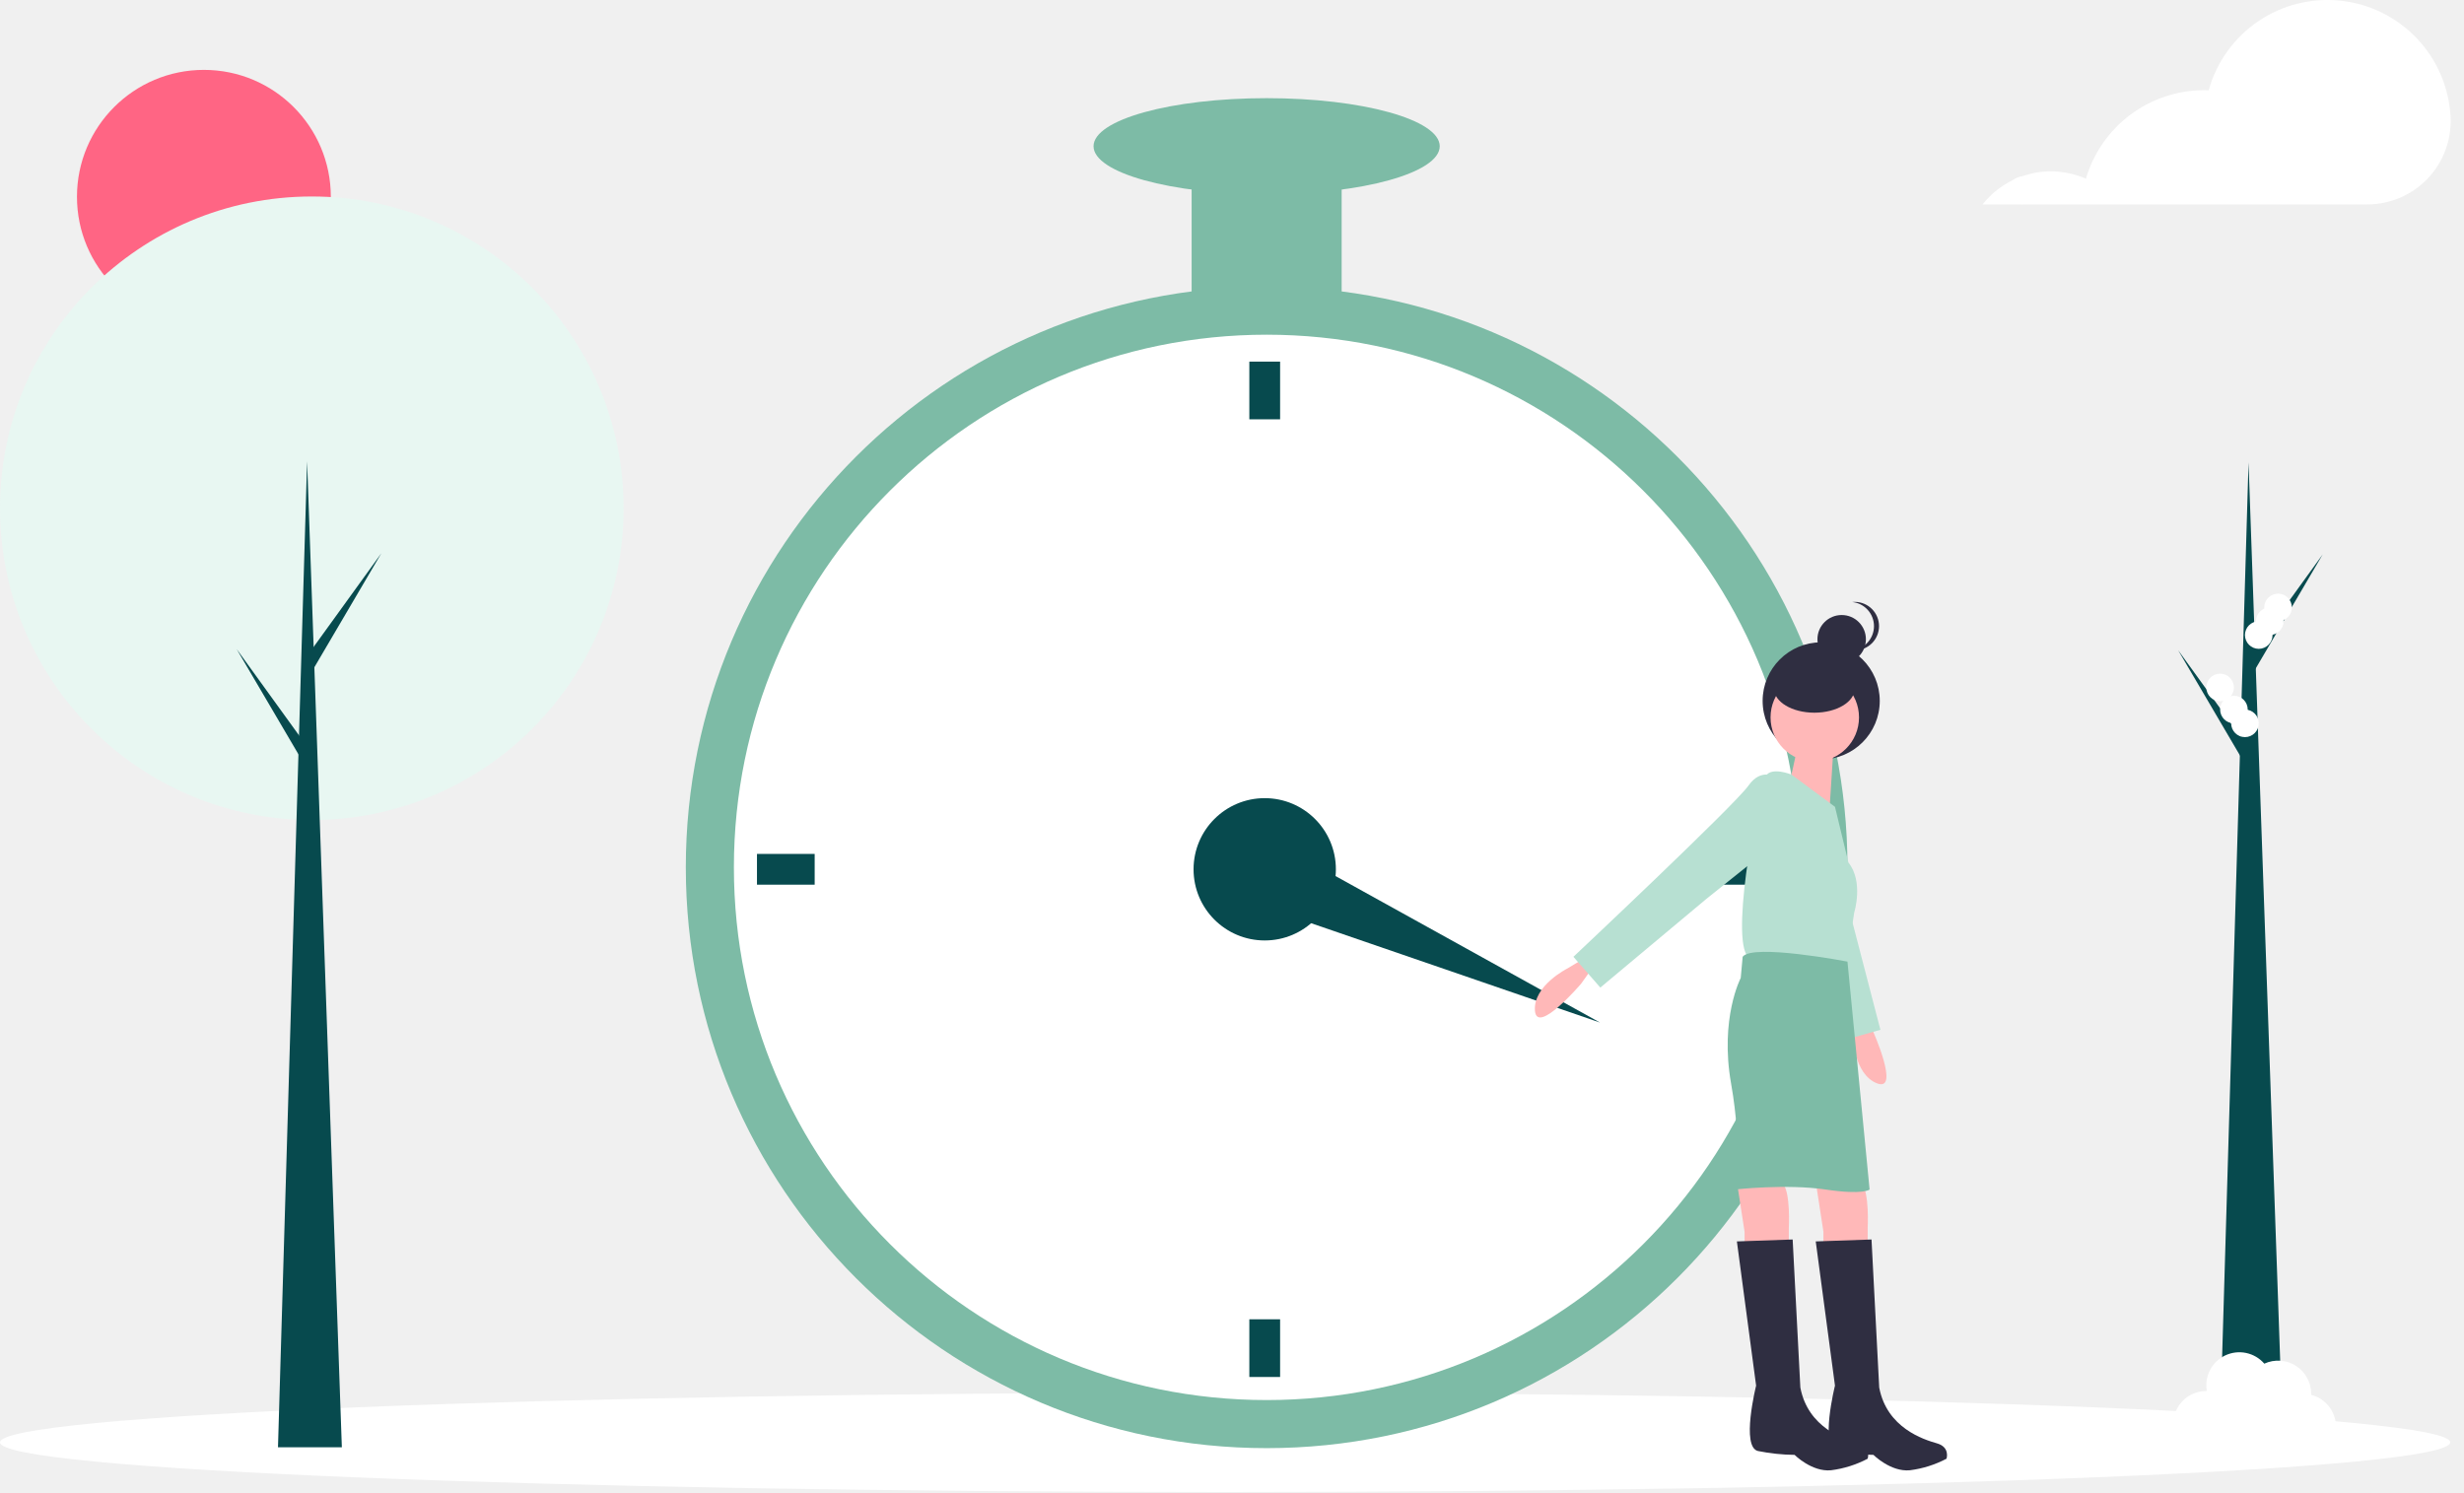
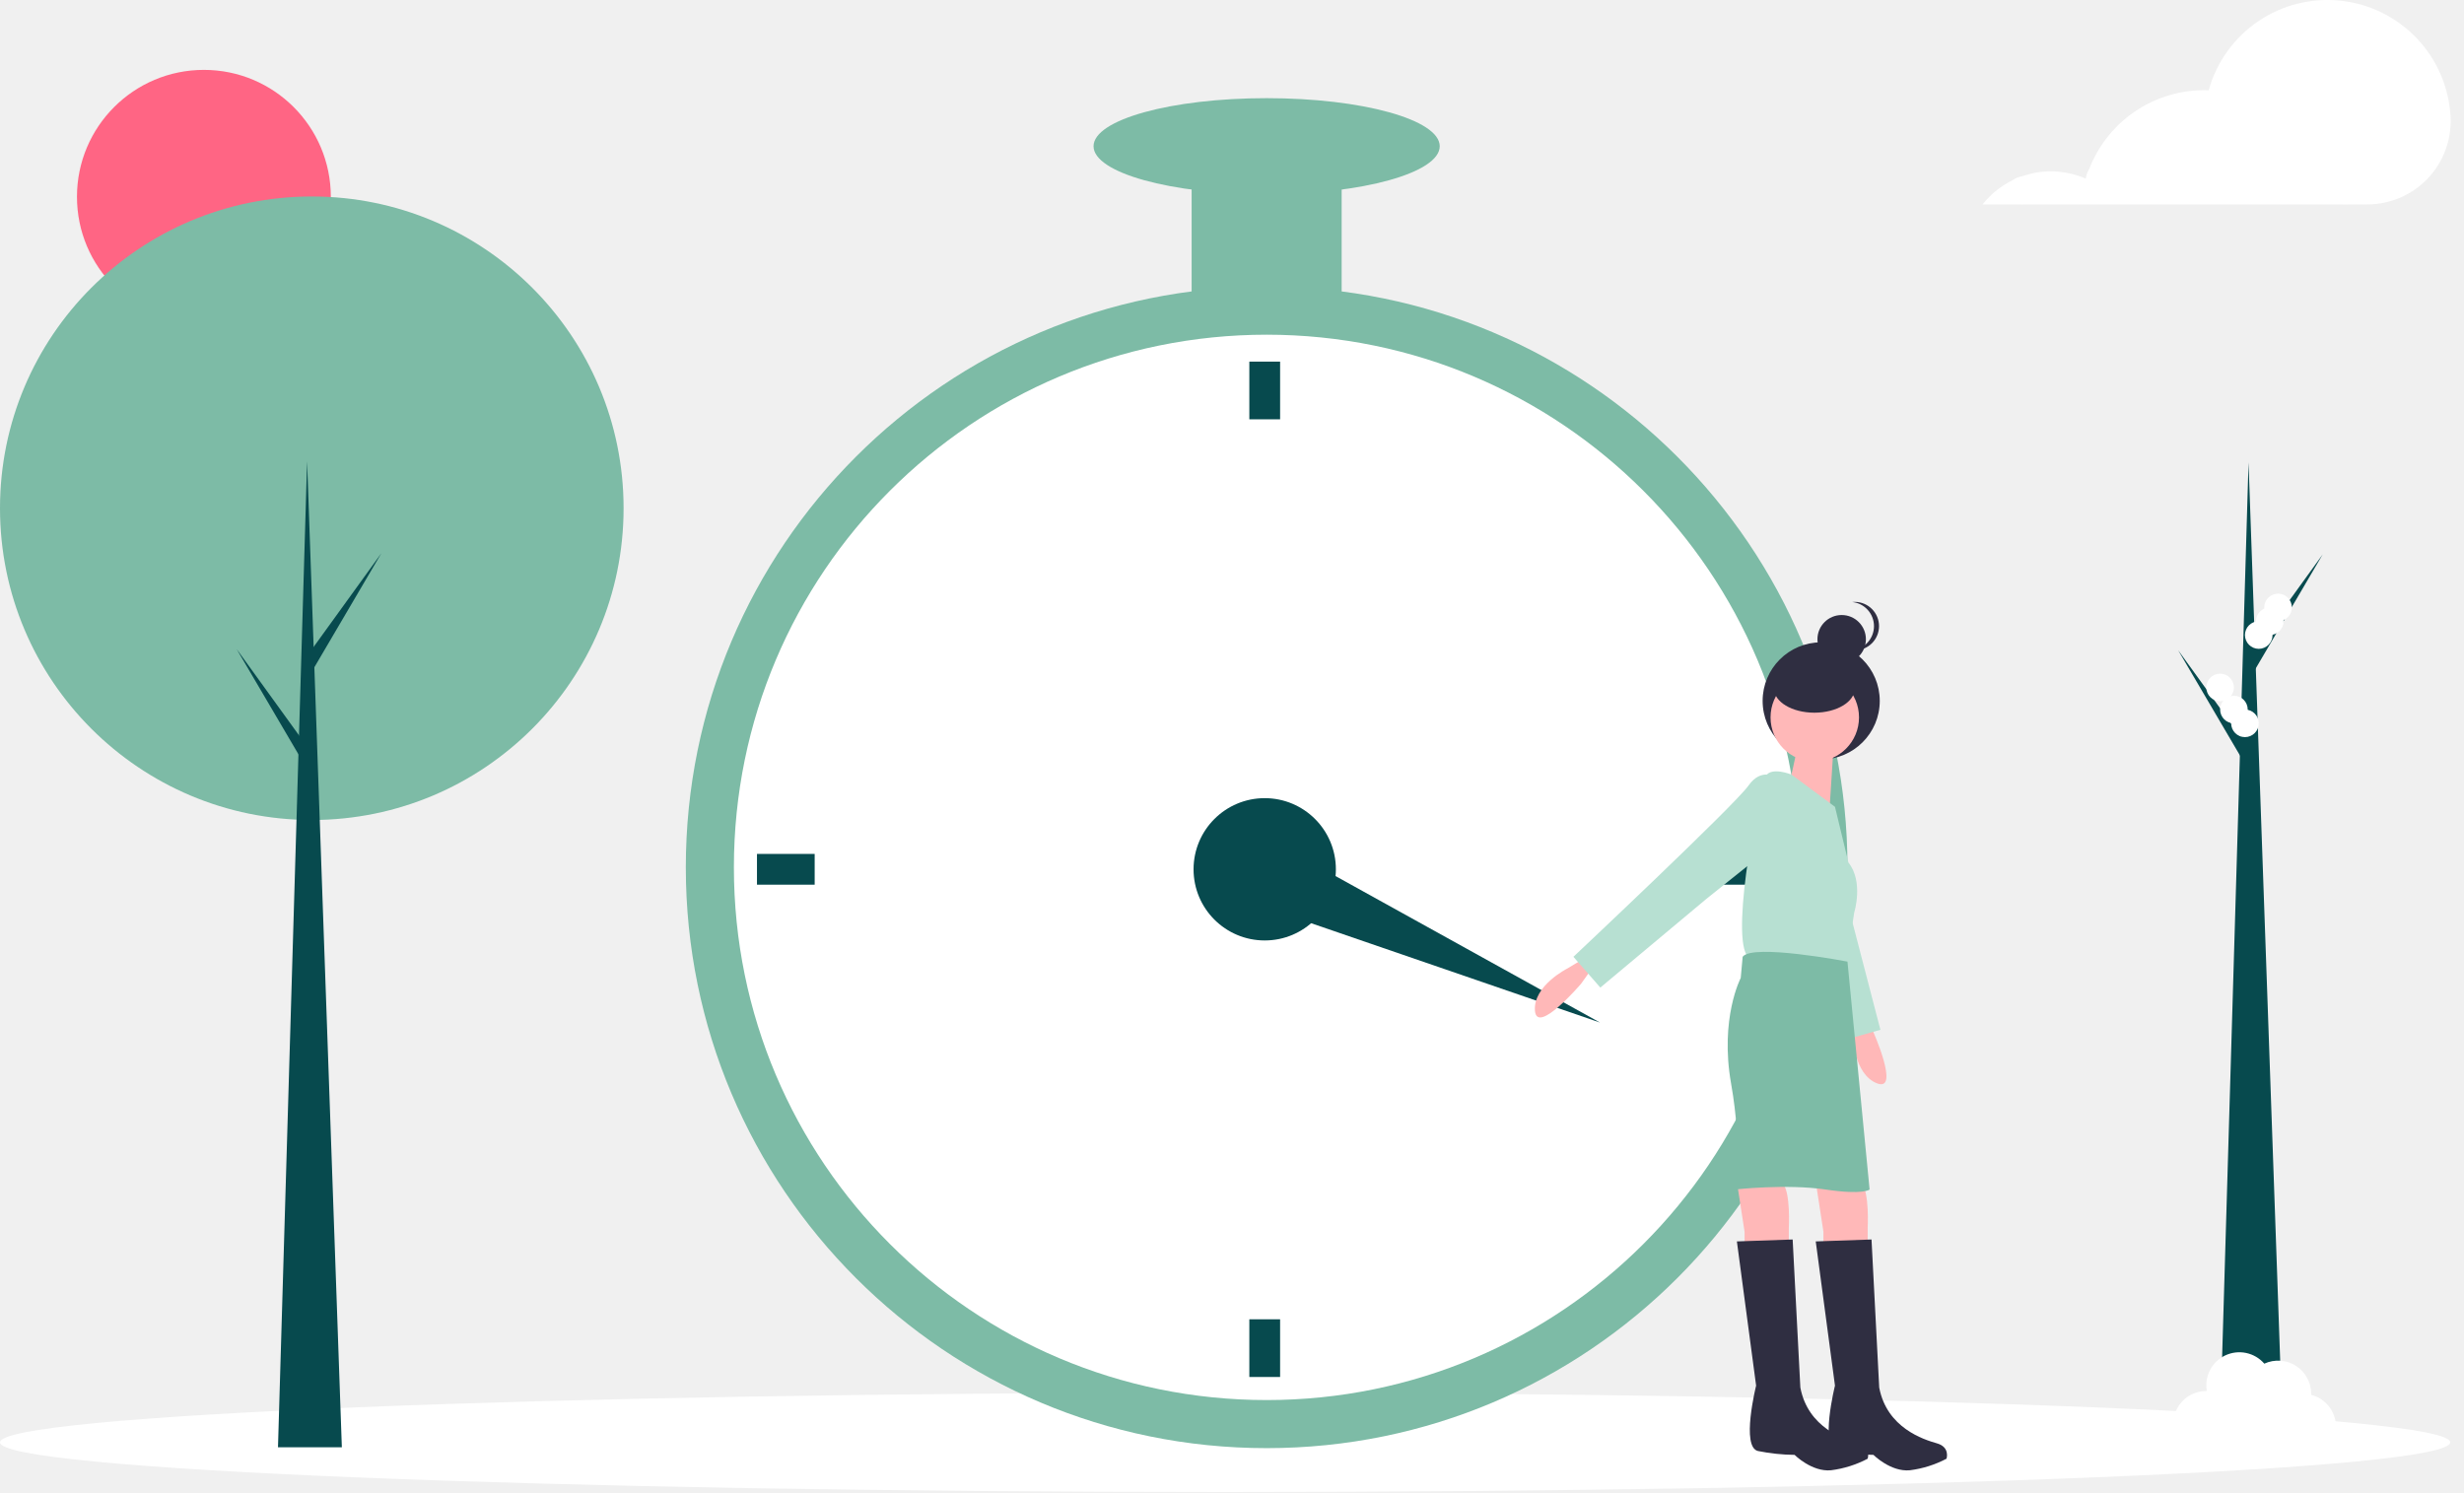
<svg xmlns="http://www.w3.org/2000/svg" width="893" height="541" viewBox="0 0 893 541" fill="none">
  <g id="weatherGirl" clip-path="url(#clip0)">
    <path id="Vector" d="M73.896 117.33C99.301 117.33 119.896 96.735 119.896 71.33C119.896 45.925 99.301 25.33 73.896 25.33C48.491 25.33 27.896 45.925 27.896 71.33C27.896 96.735 48.491 117.33 73.896 117.33Z" fill="#FF6584" />
    <path id="Vector_2" d="M444.003 540.802C689.219 540.802 888.006 532.743 888.006 522.802C888.006 512.861 689.219 504.802 444.003 504.802C198.787 504.802 0 512.861 0 522.802C0 532.743 198.787 540.802 444.003 540.802Z" fill="white" />
-     <path id="Vector_3" d="M113 297.219C175.408 297.219 226 246.628 226 184.219C226 121.811 175.408 71.219 113 71.219C50.592 71.219 0 121.811 0 184.219C0 246.628 50.592 297.219 113 297.219Z" fill="rgb(232, 247, 242)" />
+     <path id="Vector_3" d="M113 297.219C175.408 297.219 226 246.628 226 184.219C226 121.811 175.408 71.219 113 71.219C50.592 71.219 0 121.811 0 184.219C0 246.628 50.592 297.219 113 297.219Z" fill="#7DBBA6" />
    <path id="Vector_4" d="M123.892 524.581H100.747L111.298 167.201L123.892 524.581Z" fill="#074A4E" />
    <path id="Vector_5" d="M113.34 234.933L138.187 200.557L113 243.442L110.277 238.677L113.34 234.933Z" fill="#074A4E" />
    <path id="Vector_6" d="M110.617 269.65L85.771 235.274L110.958 278.159L113.681 273.394L110.617 269.65Z" fill="#074A4E" />
    <path id="Vector_7" d="M827.505 524.957H804.361L814.912 167.577L827.505 524.957Z" fill="#074A4E" />
    <path id="Vector_8" d="M816.954 235.309L841.801 200.933L816.614 243.818L813.891 239.053L816.954 235.309Z" fill="#074A4E" />
    <path id="Vector_9" d="M814.231 270.026L789.385 235.65L814.572 278.535L817.295 273.77L814.231 270.026Z" fill="#074A4E" />
    <path id="Vector_10" d="M459.056 524.897C575.313 524.897 669.559 430.651 669.559 314.393C669.559 198.135 575.313 103.89 459.056 103.89C342.798 103.89 248.552 198.135 248.552 314.393C248.552 430.651 342.798 524.897 459.056 524.897Z" fill="#7DBBA6" />
    <g id="clockHand">
      <path id="Vector_11" d="M459.056 507.471C565.689 507.471 652.133 421.027 652.133 314.393C652.133 207.759 565.689 121.315 459.056 121.315C352.422 121.315 265.978 207.759 265.978 314.393C265.978 421.027 352.422 507.471 459.056 507.471Z" fill="white" />
      <path id="Vector_12" d="M458.359 340.88C472.602 340.88 484.149 329.334 484.149 315.09C484.149 300.847 472.602 289.3 458.359 289.3C444.115 289.3 432.568 300.847 432.568 315.09C432.568 329.334 444.115 340.88 458.359 340.88Z" fill="#074A4E" />
      <path id="clockHand_2" d="M450.924 326.286L460.455 304.493L579.88 370.635L450.924 326.286Z" fill="#074A4E" />
    </g>
    <path id="Vector_13" d="M463.935 131.074H452.782V151.985H463.935V131.074Z" fill="#074A4E" />
    <path id="Vector_14" d="M463.935 478.196H452.782V499.107H463.935V478.196Z" fill="#074A4E" />
    <path id="Vector_15" d="M295.253 320.667V309.514H274.342V320.667H295.253Z" fill="#074A4E" />
    <path id="Vector_16" d="M642.375 320.667V309.514H621.464V320.667H642.375Z" fill="#074A4E" />
    <path id="Vector_17" d="M486.24 53.006H431.871V115.739H486.24V53.006Z" fill="#7DBBA6" />
    <path id="Vector_18" d="M459.056 70.432C493.702 70.432 521.788 62.63 521.788 53.006C521.788 43.382 493.702 35.581 459.056 35.581C424.409 35.581 396.323 43.382 396.323 53.006C396.323 62.63 424.409 70.432 459.056 70.432Z" fill="#7DBBA6" />
    <path id="Vector_19" d="M576.505 351.684L573.02 356.564C573.02 356.564 556.989 375.383 556.291 366.322C555.594 357.261 568.141 350.987 568.141 350.987L575.111 346.805L576.505 351.684Z" fill="#FFB8B8" />
    <path id="Vector_20" d="M675.725 368.146L678.643 373.384C678.643 373.384 688.791 395.928 680.303 392.68C671.815 389.432 671.515 375.408 671.515 375.408L670.718 367.318L675.725 368.146Z" fill="#FFB8B8" />
    <path id="Vector_21" d="M660.034 275.267C671.755 275.267 681.258 265.764 681.258 254.042C681.258 242.321 671.755 232.818 660.034 232.818C648.312 232.818 638.809 242.321 638.809 254.042C638.809 265.764 648.312 275.267 660.034 275.267Z" fill="#2F2E41" />
    <path id="Vector_22" d="M658.058 428.358L660.846 446.481V452.057H676.878V445.087C676.878 445.087 677.575 432.54 674.787 429.055C671.999 425.57 658.058 428.358 658.058 428.358Z" fill="#FFB8B8" />
    <path id="Vector_23" d="M629.48 428.358L632.268 446.481V452.057H648.3V445.087C648.3 445.087 648.997 432.54 646.209 429.055C643.421 425.57 629.48 428.358 629.48 428.358Z" fill="#FFB8B8" />
    <path id="Vector_24" d="M640.268 282.785C640.268 282.785 634.102 286.035 638.314 293.428C642.525 300.82 667.236 377.304 667.236 377.304L681.492 373.257L668.92 324.887L661.721 294.485L640.268 282.785Z" fill="#B7E0D2" />
    <path id="Vector_25" d="M657.71 276.057C666.564 276.057 673.741 268.879 673.741 260.025C673.741 251.171 666.564 243.993 657.71 243.993C648.856 243.993 641.678 251.171 641.678 260.025C641.678 268.879 648.856 276.057 657.71 276.057Z" fill="#FFB8B8" />
    <path id="Vector_26" d="M665.029 262.464L662.937 295.225L648.3 284.769C648.3 284.769 653.179 265.252 651.785 263.858L665.029 262.464Z" fill="#FFB8B8" />
    <path id="Vector_27" d="M665.029 292.437L649.259 280.76C649.259 280.76 642.026 277.799 639.935 281.284C637.844 284.769 627.389 336.35 632.965 346.108C632.965 346.108 662.937 352.382 669.211 348.896L671.999 330.774C671.999 330.774 675.484 319.621 669.908 312.651L665.029 292.437Z" fill="#B7E0D2" />
    <path id="Vector_28" d="M644.118 281.981C644.118 281.981 638.541 277.799 633.662 284.769C628.783 291.74 570.232 346.805 570.232 346.805L579.991 357.958L618.327 325.894L642.723 306.377L644.118 281.981Z" fill="#B7E0D2" />
    <path id="Vector_29" d="M669.559 348.548C669.559 348.548 635.056 341.926 631.571 346.805L630.874 354.473C630.874 354.473 623.207 369.11 627.389 392.809C631.571 416.508 628.783 431.146 628.783 431.146C628.783 431.146 647.603 429.055 661.543 431.146C675.484 433.237 677.575 431.146 677.575 431.146L669.559 348.548Z" fill="#7DBBA6" />
    <path id="Vector_30" d="M678.272 449.269L658.058 449.966L665.029 502.243C665.029 502.243 659.452 524.548 665.725 525.942C670.086 526.823 674.521 527.289 678.969 527.336C678.969 527.336 685.242 533.61 692.213 532.913C696.842 532.321 701.327 530.905 705.456 528.73C705.456 528.73 706.85 524.548 701.971 523.154C697.092 521.76 683.848 517.578 681.06 502.94L678.272 449.269Z" fill="#2F2E41" />
    <path id="Vector_31" d="M649.694 449.269L629.48 449.966L636.45 502.243C636.45 502.243 630.874 524.548 637.147 525.942C641.508 526.823 645.942 527.289 650.391 527.336C650.391 527.336 656.664 533.61 663.634 532.913C668.263 532.321 672.749 530.905 676.878 528.73C676.878 528.73 678.272 524.548 673.393 523.154C668.514 521.76 655.27 517.578 652.482 502.94L649.694 449.269Z" fill="#2F2E41" />
    <path id="Vector_32" d="M667.458 240.487C672.308 240.487 676.24 236.554 676.24 231.704C676.24 226.854 672.308 222.922 667.458 222.922C662.608 222.922 658.676 226.854 658.676 231.704C658.676 236.554 662.608 240.487 667.458 240.487Z" fill="#2F2E41" />
    <path id="Vector_33" d="M679.168 226.947C679.168 224.776 678.364 222.682 676.911 221.069C675.458 219.456 673.459 218.438 671.3 218.212C671.604 218.18 671.91 218.165 672.215 218.164C674.544 218.164 676.778 219.09 678.425 220.737C680.072 222.384 680.998 224.618 680.998 226.947C680.998 229.276 680.072 231.51 678.425 233.157C676.778 234.804 674.544 235.729 672.215 235.729C671.91 235.729 671.604 235.713 671.3 235.682C673.459 235.455 675.458 234.438 676.911 232.825C678.364 231.212 679.168 229.118 679.168 226.947Z" fill="#2F2E41" />
    <path id="Vector_34" d="M657.565 258.325C665.649 258.325 672.202 254.393 672.202 249.542C672.202 244.692 665.649 240.76 657.565 240.76C649.48 240.76 642.927 244.692 642.927 249.542C642.927 254.393 649.48 258.325 657.565 258.325Z" fill="#2F2E41" />
-     <path id="Vector_35" d="M888.12 42.151C887.522 31.58 883.189 21.565 875.894 13.891C868.598 6.217 858.815 1.384 848.288 0.253C837.76 -0.878 827.173 1.766 818.414 7.715C809.655 13.663 803.293 22.529 800.463 32.732C799.922 32.712 799.381 32.691 798.835 32.691C789.183 32.692 779.791 35.819 772.063 41.604C764.336 47.388 758.69 55.519 755.969 64.779C749.573 61.969 742.425 61.359 735.645 63.046C728.866 64.732 722.837 68.619 718.503 74.099H857.865C861.931 74.11 865.957 73.301 869.703 71.72C873.448 70.139 876.837 67.818 879.664 64.897C882.492 61.976 884.701 58.514 886.159 54.719C887.618 50.924 888.295 46.873 888.151 42.81C888.142 42.591 888.132 42.371 888.12 42.151Z" fill="white" />
-     <path id="snow5" d="M859 64C865.627 64 871 58.627 871 52C871 45.373 865.627 40 859 40C852.373 40 847 45.373 847 52C847 58.627 852.373 64 859 64Z" fill="white" />
-     <path id="snow4" d="M786.992 63.984C792.51 63.984 796.984 59.51 796.984 53.992C796.984 48.474 792.51 44 786.992 44C781.473 44 777 48.474 777 53.992C777 59.51 781.473 63.984 786.992 63.984Z" fill="white" />
+     <path id="snow5" d="M862 72C868.627 72 874 66.627 874 60C874 53.373 868.627 48 862 48C855.373 48 850 53.373 850 60C850 66.627 855.373 72 862 72Z" fill="white" />
+     <path id="snow4" d="M788.992 72.984C794.51 72.984 798.984 68.51 798.984 62.992C798.984 57.474 794.51 53 788.992 53C783.473 53 779 57.474 779 62.992C779 68.51 783.473 72.984 788.992 72.984Z" fill="white" />
    <path id="snow3" d="M835 53C841.627 53 847 47.627 847 41C847 34.373 841.627 29 835 29C828.373 29 823 34.373 823 41C823 47.627 828.373 53 835 53Z" fill="white" />
-     <path id="snow2" d="M782 64C788.627 64 794 58.627 794 52C794 45.373 788.627 40 782 40C775.373 40 770 45.373 770 52C770 58.627 775.373 64 782 64Z" fill="white" />
-     <path id="snow1" d="M854 37C860.627 37 866 31.627 866 25C866 18.373 860.627 13 854 13C847.373 13 842 18.373 842 25C842 31.627 847.373 37 854 37Z" fill="white" />
-     <path id="Vector_36" d="M837.594 505.566C837.598 505.436 837.614 505.309 837.614 505.178C837.617 503.167 837.114 501.188 836.151 499.423C835.188 497.658 833.797 496.163 832.105 495.077C830.413 493.99 828.474 493.348 826.468 493.207C824.463 493.067 822.454 493.433 820.627 494.273C818.912 492.294 816.596 490.932 814.033 490.396C811.471 489.86 808.803 490.179 806.439 491.304C804.075 492.429 802.145 494.298 800.945 496.625C799.745 498.952 799.341 501.609 799.795 504.187C799.734 504.186 799.675 504.178 799.614 504.178C797.704 504.175 795.82 504.628 794.12 505.5C792.42 506.371 790.953 507.636 789.84 509.189C788.728 510.742 788.002 512.538 787.723 514.428C787.445 516.318 787.621 518.247 788.239 520.055C788.856 521.863 789.896 523.497 791.272 524.822C792.648 526.147 794.321 527.125 796.151 527.673C797.981 528.221 799.915 528.325 801.793 527.975C803.671 527.625 805.438 526.832 806.948 525.661C807.901 527.517 809.321 529.092 811.068 530.231C812.815 531.37 814.829 532.034 816.912 532.157C818.994 532.28 821.072 531.858 822.941 530.932C824.81 530.006 826.406 528.609 827.57 526.878C828.998 527.917 830.638 528.628 832.372 528.959C834.106 529.291 835.892 529.235 837.603 528.797C839.313 528.358 840.906 527.547 842.266 526.421C843.627 525.296 844.722 523.884 845.474 522.286C846.225 520.688 846.615 518.944 846.614 517.178C846.613 515.412 846.223 513.668 845.47 512.071C844.717 510.474 843.621 509.063 842.259 507.938C840.898 506.814 839.305 506.004 837.594 505.566Z" fill="white" />
+     <path id="snow2" d="M780 72C786.627 72 792 66.627 792 60C792 53.373 786.627 48 780 48C773.373 48 768 53.373 768 60C768 66.627 773.373 72 780 72Z" fill="white" />
+     <path id="snow1" d="M850 74C856.627 74 862 68.627 862 62C862 55.373 856.627 50 850 50C843.373 50 838 55.373 838 62C838 68.627 843.373 74 850 74Z" fill="white" />
+     <path id="Vector_35" d="M837.594 505.566C837.598 505.436 837.614 505.309 837.614 505.178C837.617 503.167 837.114 501.188 836.151 499.423C835.188 497.658 833.797 496.163 832.105 495.077C830.413 493.99 828.474 493.348 826.468 493.207C824.463 493.067 822.454 493.433 820.627 494.273C818.912 492.294 816.596 490.932 814.033 490.396C811.471 489.86 808.803 490.179 806.439 491.304C804.075 492.429 802.145 494.298 800.945 496.625C799.745 498.952 799.341 501.609 799.795 504.187C799.734 504.186 799.675 504.178 799.614 504.178C797.704 504.175 795.82 504.628 794.12 505.5C792.42 506.371 790.953 507.636 789.84 509.189C788.728 510.742 788.002 512.538 787.723 514.428C787.445 516.318 787.621 518.247 788.239 520.055C788.856 521.863 789.896 523.497 791.272 524.822C792.648 526.147 794.321 527.125 796.151 527.673C797.981 528.221 799.915 528.325 801.793 527.975C803.671 527.625 805.438 526.832 806.948 525.661C807.901 527.517 809.321 529.092 811.068 530.231C812.815 531.37 814.829 532.034 816.912 532.157C818.994 532.28 821.072 531.858 822.941 530.932C824.81 530.006 826.406 528.609 827.57 526.878C828.998 527.917 830.638 528.628 832.372 528.959C834.106 529.291 835.892 529.235 837.603 528.797C839.313 528.358 840.906 527.547 842.266 526.421C843.627 525.296 844.722 523.884 845.474 522.286C846.225 520.688 846.615 518.944 846.614 517.178C846.613 515.412 846.223 513.668 845.47 512.071C844.717 510.474 843.621 509.063 842.259 507.938C840.898 506.814 839.305 506.004 837.594 505.566Z" fill="white" />
    <path id="snow9" d="M830 47C832.761 47 835 44.761 835 42C835 39.239 832.761 37 830 37C827.239 37 825 39.239 825 42C825 44.761 827.239 47 830 47Z" fill="white" />
    <path id="snow6" d="M733 74C735.761 74 738 71.761 738 69C738 66.239 735.761 64 733 64C730.239 64 728 66.239 728 69C728 71.761 730.239 74 733 74Z" fill="white" />
-     <path id="Vector_37" d="M818.614 235.178C821.375 235.178 823.614 232.939 823.614 230.178C823.614 227.417 821.375 225.178 818.614 225.178C815.852 225.178 813.614 227.417 813.614 230.178C813.614 232.939 815.852 235.178 818.614 235.178Z" fill="white" />
-     <path id="Vector_38" d="M822.614 230.178C825.375 230.178 827.614 227.939 827.614 225.178C827.614 222.417 825.375 220.178 822.614 220.178C819.852 220.178 817.614 222.417 817.614 225.178C817.614 227.939 819.852 230.178 822.614 230.178Z" fill="white" />
-     <path id="Vector_39" d="M825.614 225.178C828.375 225.178 830.614 222.939 830.614 220.178C830.614 217.417 828.375 215.178 825.614 215.178C822.852 215.178 820.614 217.417 820.614 220.178C820.614 222.939 822.852 225.178 825.614 225.178Z" fill="white" />
-     <path id="Vector_40" d="M813.614 267.178C816.375 267.178 818.614 264.939 818.614 262.178C818.614 259.417 816.375 257.178 813.614 257.178C810.852 257.178 808.614 259.417 808.614 262.178C808.614 264.939 810.852 267.178 813.614 267.178Z" fill="white" />
+     <path id="Vector_36" d="M818.614 235.178C821.375 235.178 823.614 232.939 823.614 230.178C823.614 227.417 821.375 225.178 818.614 225.178C815.852 225.178 813.614 227.417 813.614 230.178C813.614 232.939 815.852 235.178 818.614 235.178Z" fill="white" />
+     <path id="Vector_37" d="M822.614 230.178C825.375 230.178 827.614 227.939 827.614 225.178C827.614 222.417 825.375 220.178 822.614 220.178C819.852 220.178 817.614 222.417 817.614 225.178C817.614 227.939 819.852 230.178 822.614 230.178Z" fill="white" />
+     <path id="Vector_38" d="M825.614 225.178C828.375 225.178 830.614 222.939 830.614 220.178C830.614 217.417 828.375 215.178 825.614 215.178C822.852 215.178 820.614 217.417 820.614 220.178C820.614 222.939 822.852 225.178 825.614 225.178Z" fill="white" />
+     <path id="Vector_39" d="M813.614 267.178C816.375 267.178 818.614 264.939 818.614 262.178C818.614 259.417 816.375 257.178 813.614 257.178C810.852 257.178 808.614 259.417 808.614 262.178C808.614 264.939 810.852 267.178 813.614 267.178Z" fill="white" />
    <path id="snow10" d="M857 70C859.761 70 862 67.761 862 65C862 62.239 859.761 60 857 60C854.239 60 852 62.239 852 65C852 67.761 854.239 70 857 70Z" fill="white" />
    <path id="snow8" d="M814 65C816.761 65 819 62.761 819 60C819 57.239 816.761 55 814 55C811.239 55 809 57.239 809 60C809 62.761 811.239 65 814 65Z" fill="white" />
    <path id="snow7" d="M871 69C873.761 69 876 66.761 876 64C876 61.239 873.761 59 871 59C868.239 59 866 61.239 866 64C866 66.761 868.239 69 871 69Z" fill="white" />
-     <path id="Vector_41" d="M809.614 262.178C812.375 262.178 814.614 259.939 814.614 257.178C814.614 254.417 812.375 252.178 809.614 252.178C806.852 252.178 804.614 254.417 804.614 257.178C804.614 259.939 806.852 262.178 809.614 262.178Z" fill="white" />
-     <path id="Vector_42" d="M804.614 254.178C807.375 254.178 809.614 251.939 809.614 249.178C809.614 246.417 807.375 244.178 804.614 244.178C801.852 244.178 799.614 246.417 799.614 249.178C799.614 251.939 801.852 254.178 804.614 254.178Z" fill="white" />
+     <path id="Vector_40" d="M809.614 262.178C812.375 262.178 814.614 259.939 814.614 257.178C814.614 254.417 812.375 252.178 809.614 252.178C806.852 252.178 804.614 254.417 804.614 257.178C804.614 259.939 806.852 262.178 809.614 262.178Z" fill="white" />
+     <path id="Vector_41" d="M804.614 254.178C807.375 254.178 809.614 251.939 809.614 249.178C809.614 246.417 807.375 244.178 804.614 244.178C801.852 244.178 799.614 246.417 799.614 249.178C799.614 251.939 801.852 254.178 804.614 254.178Z" fill="white" />
+     <path id="snow1_2" d="M775 70C778.314 70 781 67.314 781 64C781 60.686 778.314 58 775 58C771.686 58 769 60.686 769 64C769 67.314 771.686 70 775 70Z" fill="white" />
+     <path id="snow1_3" d="M818 64C821.314 64 824 61.314 824 58C824 54.686 821.314 52 818 52C814.686 52 812 54.686 812 58C812 61.314 814.686 64 818 64Z" fill="white" />
+     <path id="snow1_4" d="M860 59C863.314 59 866 56.314 866 53C866 49.686 863.314 47 860 47C856.686 47 854 49.686 854 53C854 56.314 856.686 59 860 59Z" fill="white" />
+     <path id="snow1_5" d="M826 65C829.314 65 832 62.314 832 59C832 55.686 829.314 53 826 53C822.686 53 820 55.686 820 59C820 62.314 822.686 65 826 65Z" fill="white" />
+     <path id="snow1_6" d="M806 61C809.314 61 812 58.314 812 55C812 51.686 809.314 49 806 49C802.686 49 800 51.686 800 55C800 58.314 802.686 61 806 61Z" fill="white" />
+     <path id="snow1_7" d="M797 71C800.314 71 803 68.314 803 65C803 61.686 800.314 59 797 59C793.686 59 791 61.686 791 65C791 68.314 793.686 71 797 71Z" fill="white" />
+     <path id="snow1_8" d="M778 71C781.314 71 784 68.314 784 65C784 61.686 781.314 59 778 59C774.686 59 772 61.686 772 65C772 68.314 774.686 71 778 71Z" fill="white" />
+     <path id="snow1_9" d="M869 71C872.314 71 875 68.314 875 65C875 61.686 872.314 59 869 59C865.686 59 863 61.686 863 65C863 68.314 865.686 71 869 71Z" fill="white" />
+     <path id="snow1_10" d="M842 71C845.314 71 848 68.314 848 65C848 61.686 845.314 59 842 59C838.686 59 836 61.686 836 65C836 68.314 838.686 71 842 71Z" fill="white" />
+     <path id="snow1_11" d="M762 71C765.314 71 768 68.314 768 65C768 61.686 765.314 59 762 59C758.686 59 756 61.686 756 65C756 68.314 758.686 71 762 71Z" fill="white" />
+     <path id="snow1_12" d="M816 71C819.314 71 822 68.314 822 65C822 61.686 819.314 59 816 59C812.686 59 810 61.686 810 65C810 68.314 812.686 71 816 71Z" fill="white" />
+     <path id="Vector_42" d="M888.12 42.151C887.522 31.58 883.189 21.565 875.894 13.891C868.598 6.217 858.815 1.384 848.288 0.253C837.76 -0.878 827.173 1.766 818.414 7.715C809.655 13.663 803.293 22.529 800.463 32.732C799.922 32.712 799.381 32.691 798.835 32.691C789.183 32.692 779.791 35.819 772.063 41.604C764.336 47.388 758.69 55.519 755.969 64.779C749.573 61.969 742.425 61.359 735.645 63.046C728.866 64.732 722.837 68.619 718.503 74.099H857.865C861.931 74.11 865.957 73.301 869.703 71.72C873.448 70.139 876.837 67.818 879.664 64.897C882.492 61.976 884.701 58.514 886.159 54.719C887.618 50.924 888.295 46.873 888.151 42.81C888.142 42.591 888.132 42.371 888.12 42.151Z" fill="white" />
  </g>
  <defs>
    <clipPath id="clip0">
      <rect width="892.614" height="540.802" fill="white" />
    </clipPath>
  </defs>
</svg>
